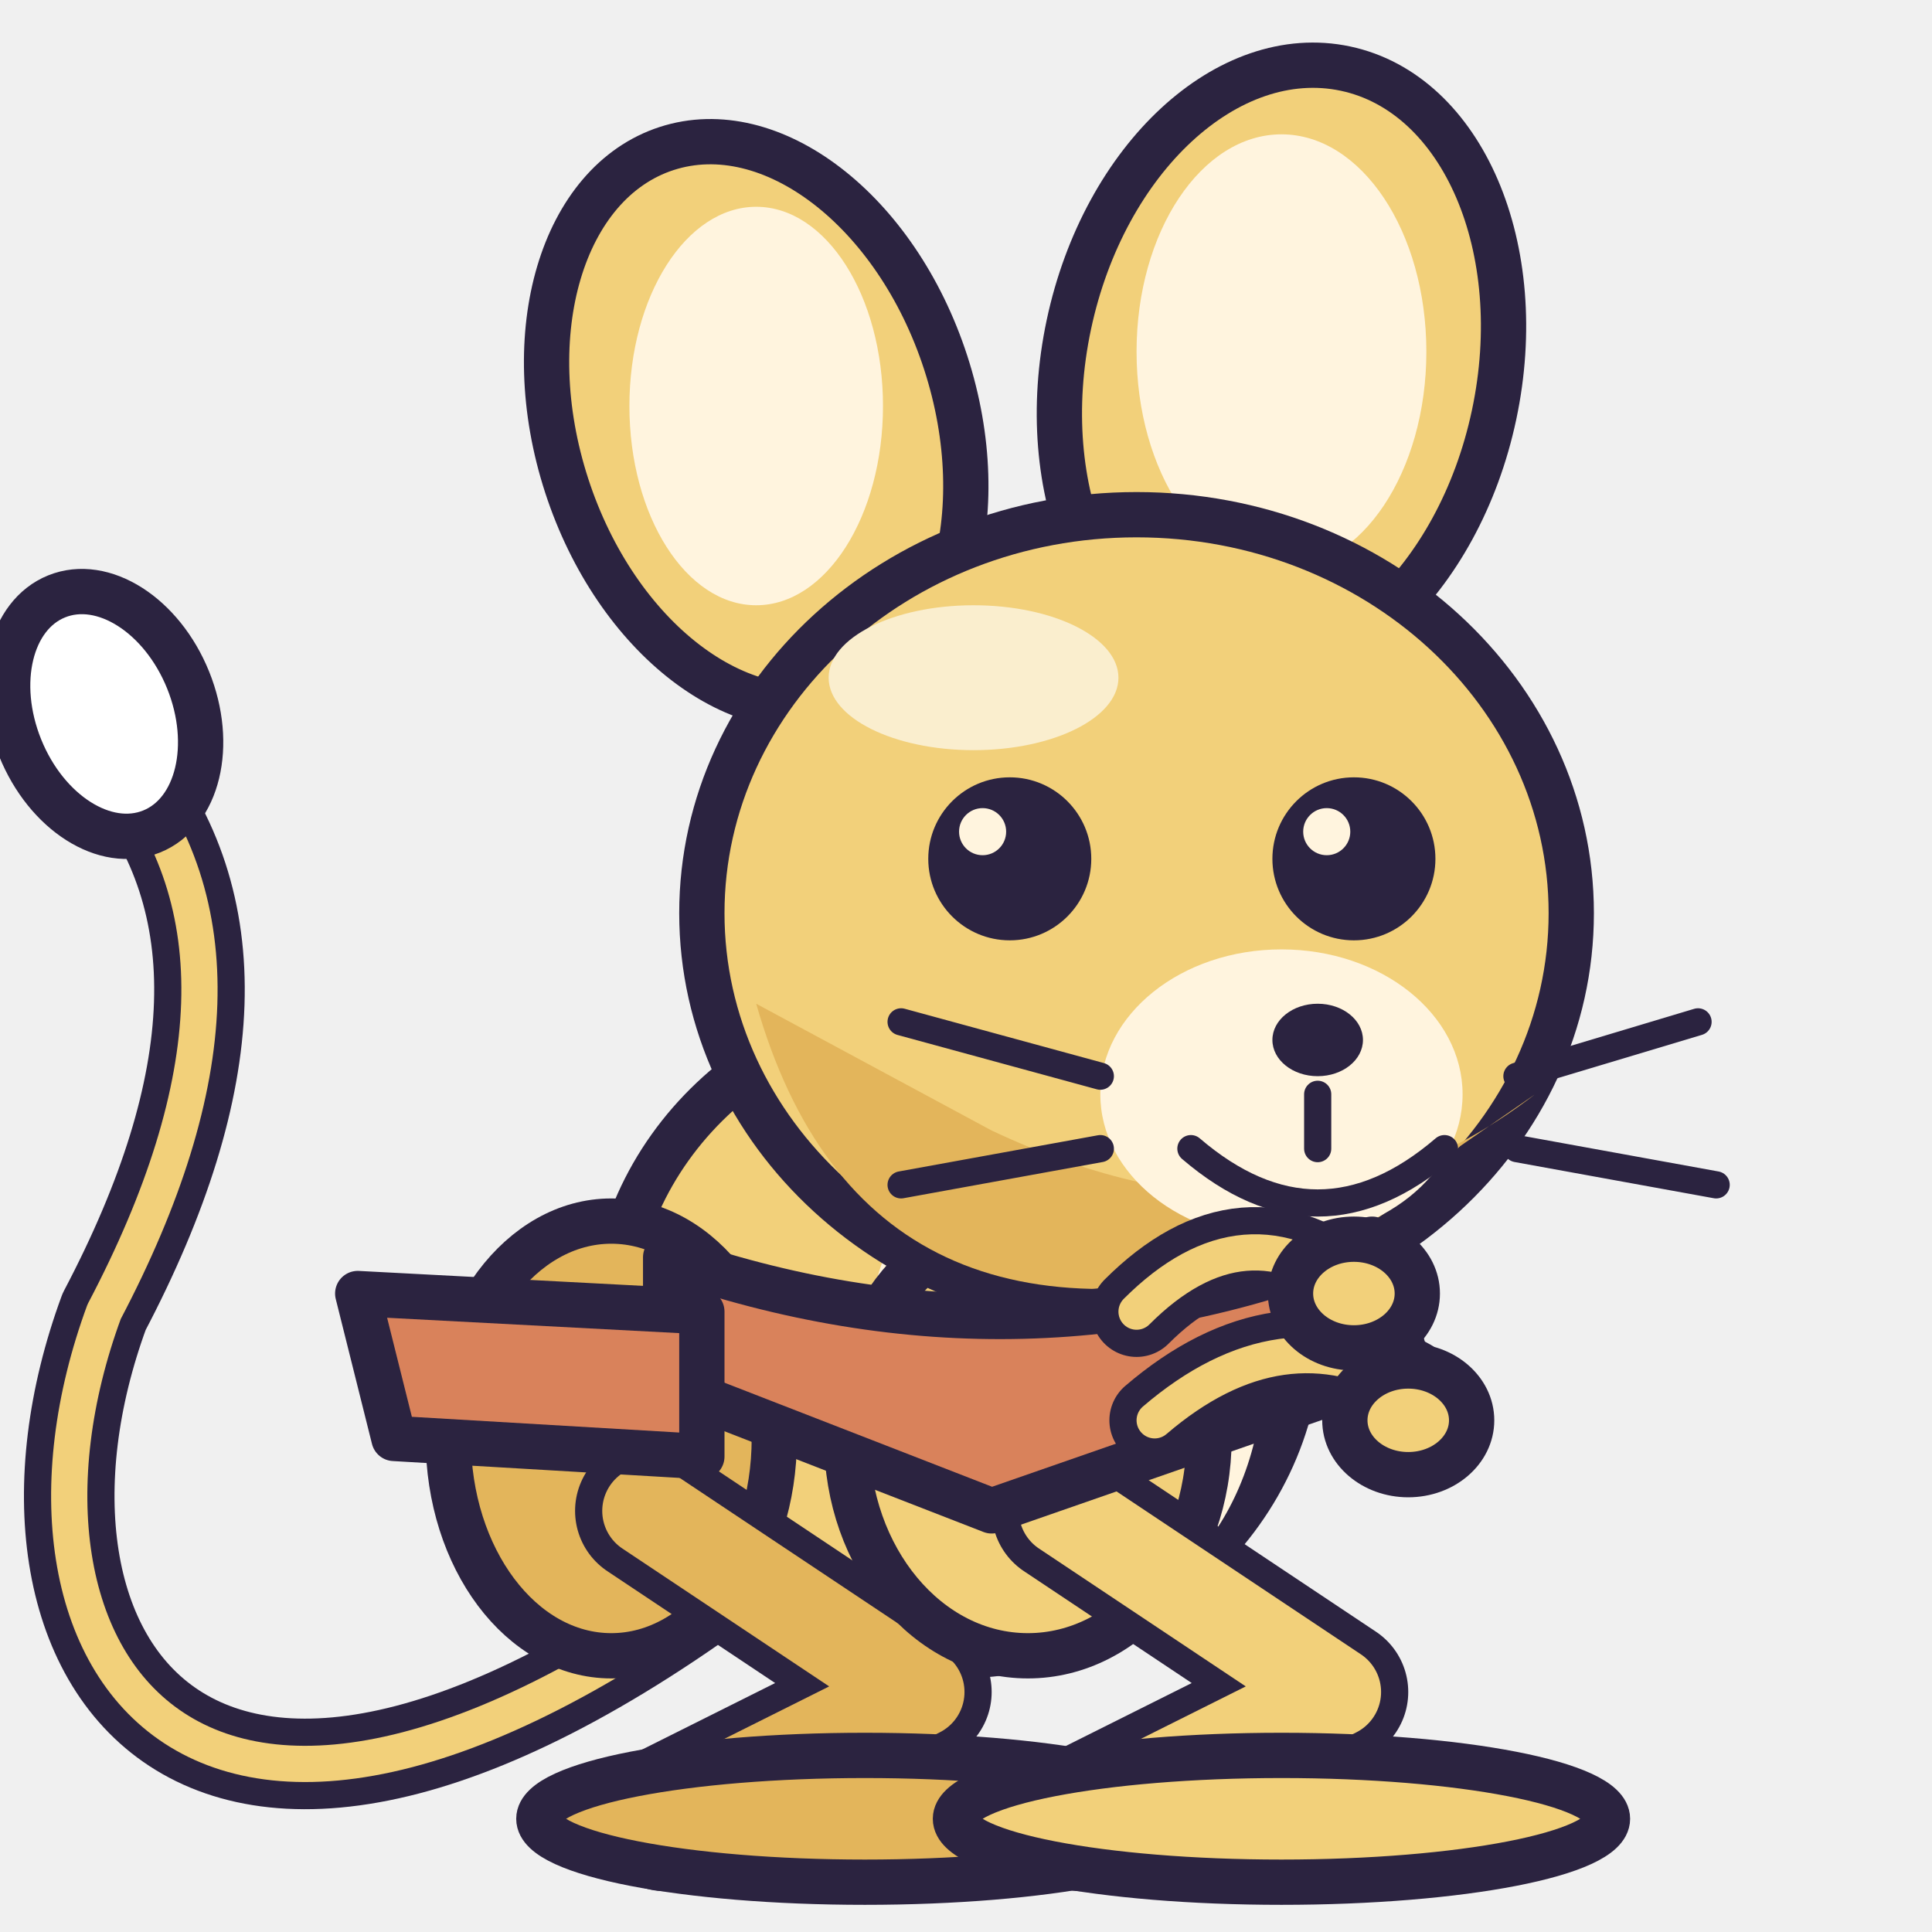
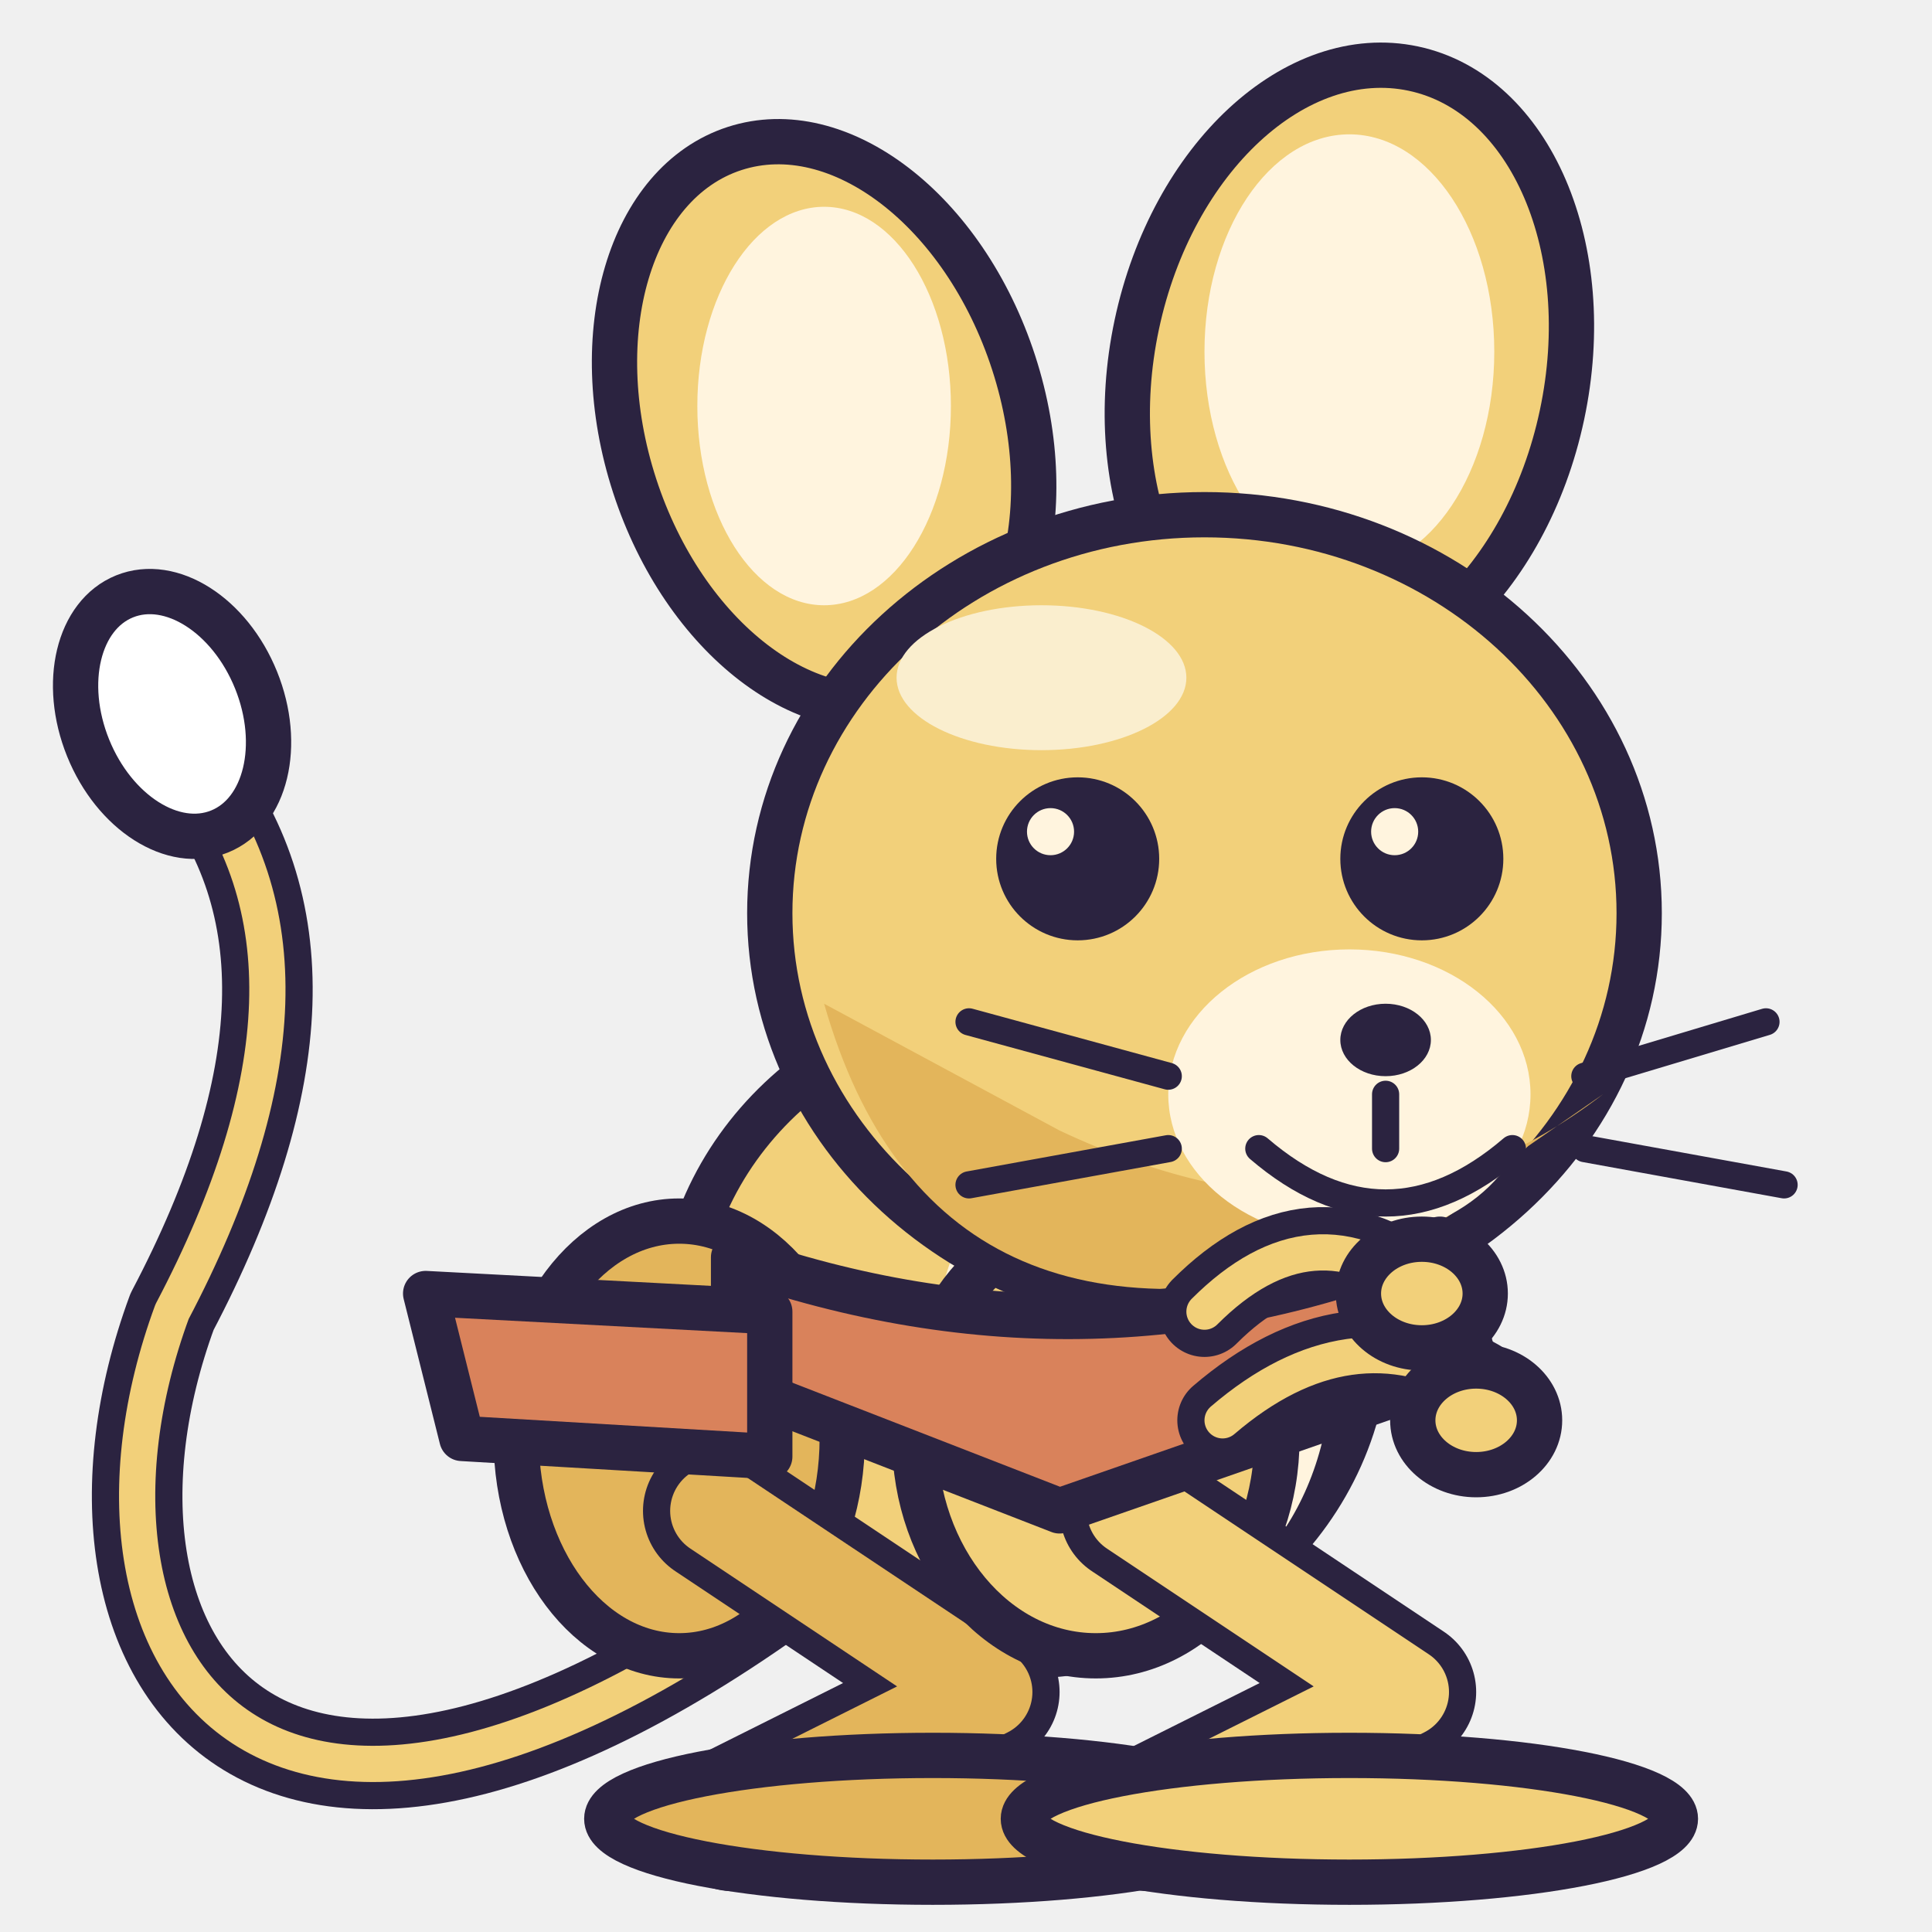
<svg xmlns="http://www.w3.org/2000/svg" version="1.1" viewBox="0 0 512 512" fill="none" stroke="#2B2340" stroke-width="12" stroke-linecap="round" stroke-linejoin="round">
-   <g transform="translate(-30 -70) scale(4.8)" stroke-width="2.5">
+   <g transform="translate(-12 -70) scale(4.8)" stroke-width="2.5">
    <g id="tail">
      <path d="M49 100C17 125 5 106 12 87Q22 68 13 57" fill="none" stroke="#2B2340" stroke-width="5" />
      <path d="M49 100C17 125 5 106 12 87Q22 68 13 57" fill="none" stroke="#F2D07A" stroke-width="2" />
      <ellipse cx="12" cy="54" rx="5" ry="7" fill="#FFFFFF" transform="rotate(-22 12 54)" />
    </g>
    <g id="bust">
      <g id="body">
        <ellipse cx="59" cy="88" rx="19" ry="18" fill="#F2D07A" />
        <ellipse cx="65" cy="90" rx="11" ry="14" fill="#FFF4DE" stroke="none" />
      </g>
      <g id="feet">
        <g transform="translate(0 0)">
          <ellipse cx="40" cy="94" rx="9" ry="12" fill="#E3B55B" />
          <path d="M42 98L57 108L43 115" fill="none" stroke="#2B2340" stroke-width="8" />
          <path d="M42 98L57 108L43 115" fill="none" stroke="#E3B55B" stroke-width="5" />
          <ellipse cx="54" cy="115" rx="18" ry="3.5" fill="#E3B55B" />
          <ellipse cx="63" cy="94" rx="10" ry="12" fill="#F2D07A" />
          <path d="M65 98L80 108L66 115" fill="none" stroke="#2B2340" stroke-width="8" />
          <path d="M65 98L80 108L66 115" fill="none" stroke="#F2D07A" stroke-width="5" />
          <ellipse cx="77" cy="115" rx="18" ry="3.5" fill="#F2D07A" />
        </g>
      </g>
    </g>
    <g id="head">
      <ellipse cx="48" cy="38" rx="11" ry="16" fill="#F2D07A" transform="rotate(-18 48 38)" />
      <ellipse cx="77" cy="35" rx="12" ry="17" fill="#F2D07A" transform="rotate(12 77 35)" />
      <ellipse cx="48" cy="37" rx="7" ry="11" fill="#FFF4DE" stroke="none" />
      <ellipse cx="77" cy="34" rx="8" ry="12" fill="#FFF4DE" stroke="none" />
      <ellipse cx="69" cy="65" rx="24" ry="22" fill="#F2D07A" />
      <path d="M48 70Q54 91 78 84L91 75Q78 85 61 77Z" fill="#E3B55B" stroke="none" />
      <ellipse cx="60" cy="52" rx="8" ry="4" fill="#FAEECE" stroke="none" />
      <ellipse cx="77" cy="75" rx="10" ry="8" fill="#FFF4DE" stroke="none" />
      <ellipse cx="62" cy="62" rx="4.5" ry="4.5" fill="#2B2340" stroke="none" />
      <ellipse cx="60.5" cy="60.5" rx="1.3" ry="1.3" fill="#FFF4DE" stroke="none" />
      <ellipse cx="81" cy="62" rx="4.5" ry="4.5" fill="#2B2340" stroke="none" />
      <ellipse cx="79.5" cy="60.5" rx="1.3" ry="1.3" fill="#FFF4DE" stroke="none" />
      <ellipse cx="79" cy="72" rx="2.5" ry="2" fill="#2B2340" stroke="none" />
      <path d="M79 75V78M72 78Q79 84 86 78" fill="none" stroke="#2B2340" stroke-width="1.5" />
      <path d="M67 74L56 71M67 78L56 80M90 74L100 71M90 78L101 80" fill="none" stroke="#2B2340" stroke-width="1.5" />
    </g>
    <g id="clothing">
      <path d="M43 84Q63 91 82 83L84 90L61 98L43 91Z" fill="#D9825B" />
      <path d="M45 87L26 86L28 94L45 95Z" fill="#D9825B" />
    </g>
    <g id="headwear" />
    <g id="arm">
      <path d="M69 87Q75 81 81 86M70 93Q77 87 84 91" fill="none" stroke="#2B2340" stroke-width="5" />
      <path d="M69 87Q75 81 81 86M70 93Q77 87 84 91" fill="none" stroke="#F2D07A" stroke-width="2" />
      <ellipse cx="81" cy="86" rx="3.5" ry="3" fill="#F2D07A" />
      <ellipse cx="84" cy="93" rx="3.5" ry="3" fill="#F2D07A" />
    </g>
  </g>
</svg>
